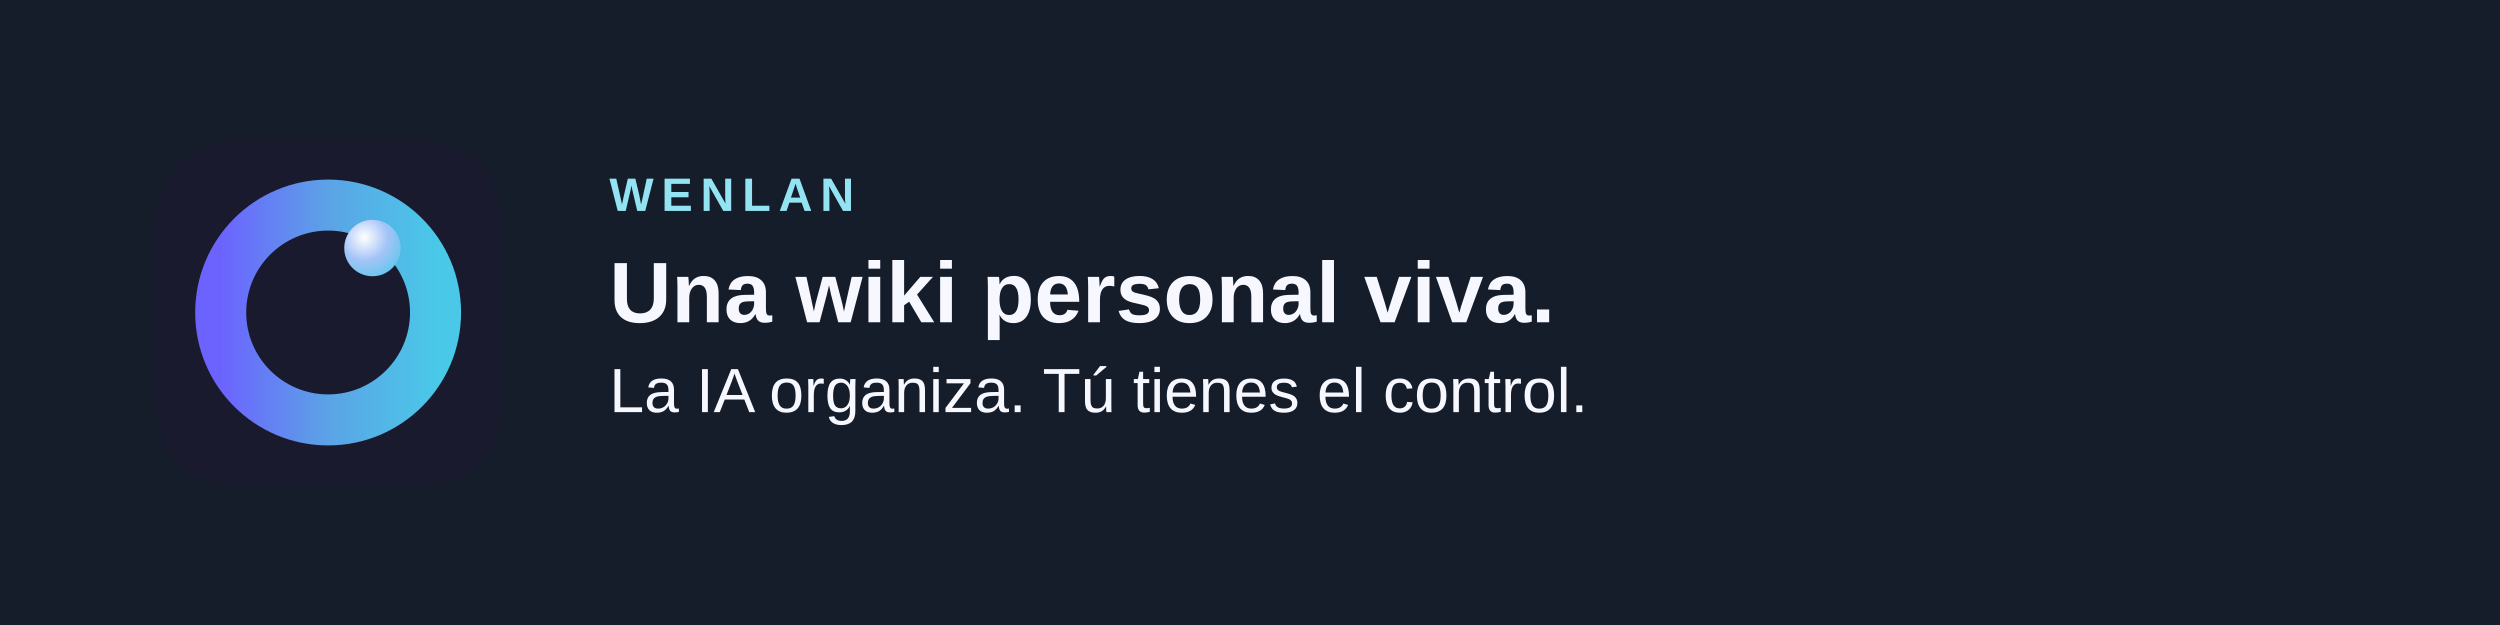
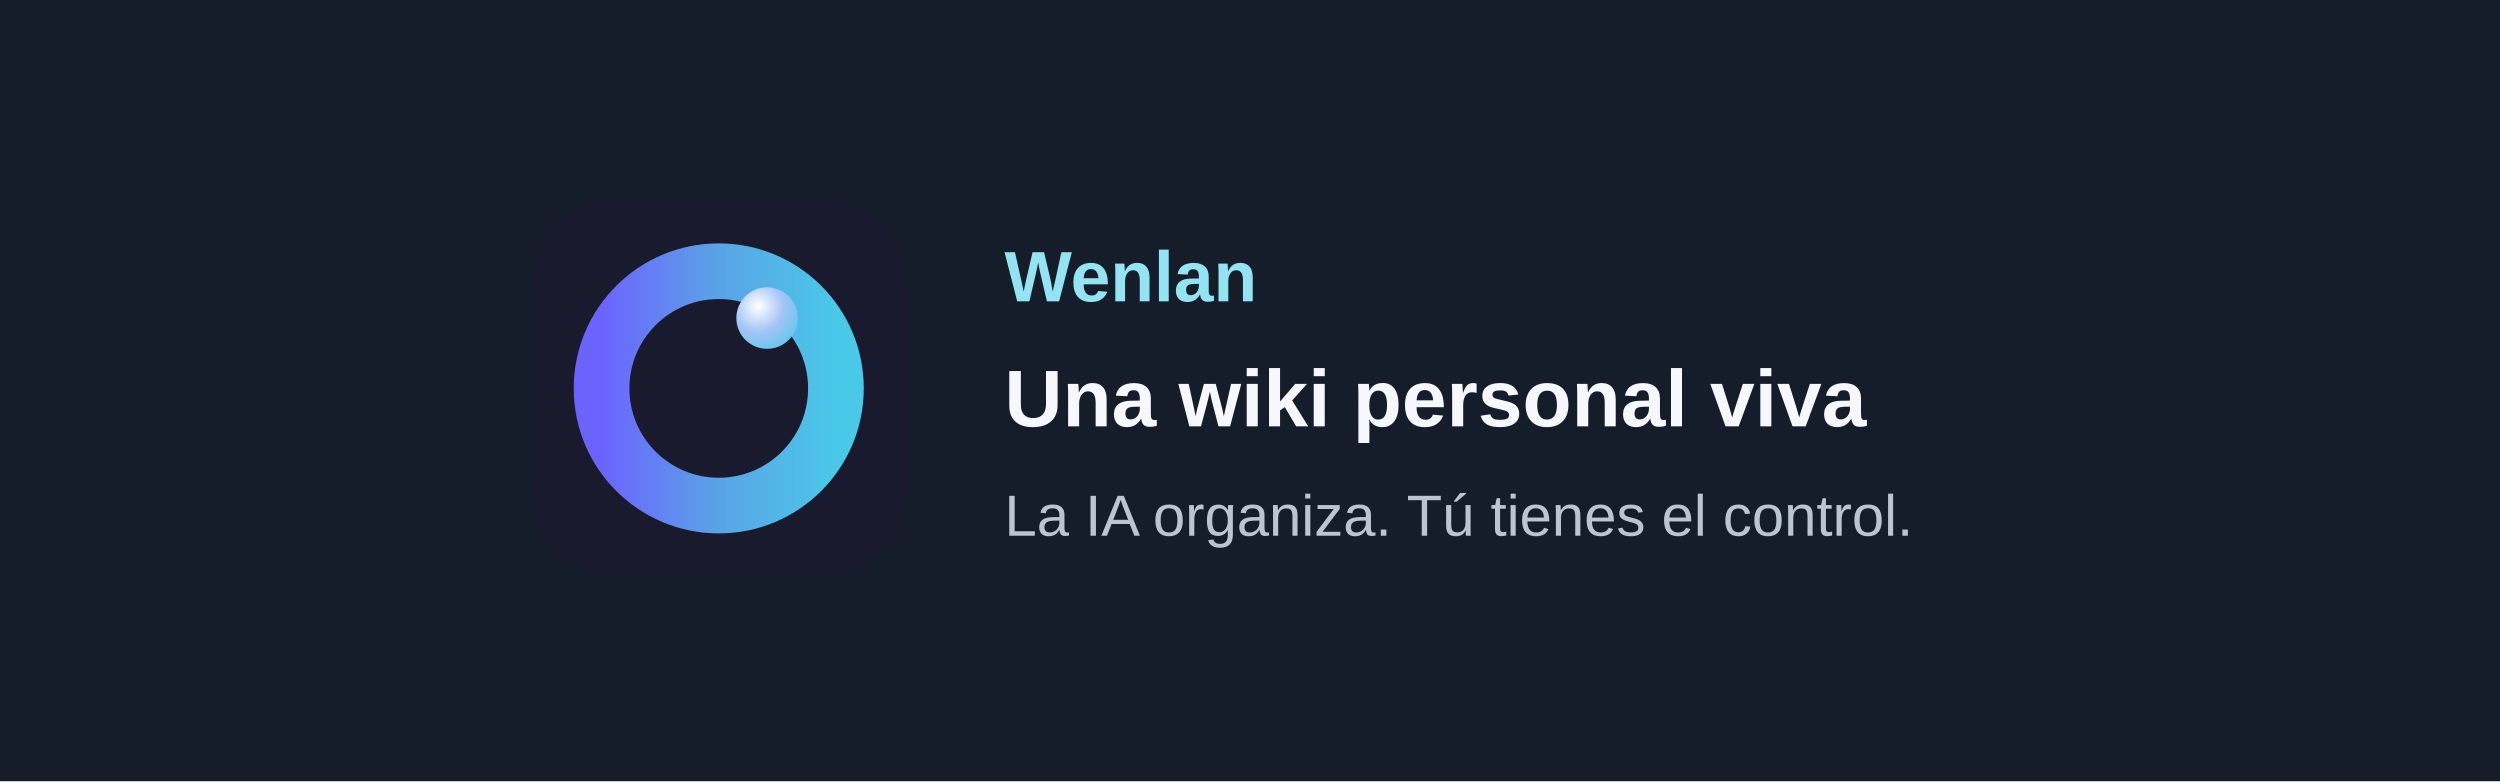
- <svg xmlns="http://www.w3.org/2000/svg" width="1280" height="320" viewBox="0 0 1280 320" fill="none" role="img" aria-labelledby="title desc">
-   <rect width="1280" height="320" fill="#151D2B" />
-   <g transform="translate(80 72) scale(0.34375)">
-     <rect width="512" height="512" rx="112" fill="#1A1A2E" />
-     <circle cx="256" cy="256" r="160" fill="none" stroke="url(#banner-es-ES-desktop-ring)" stroke-width="76" />
-     <circle cx="322" cy="160" r="42" fill="url(#banner-es-ES-desktop-orb)" />
+ <svg xmlns="http://www.w3.org/2000/svg" width="1120" height="350" viewBox="0 0 1120 350" fill="none" role="img" aria-labelledby="title desc">
+   <rect width="1120" height="350" fill="#151D2B" />
+   <g transform="translate(150 22)">
+     <g transform="translate(88 68) scale(0.328125)">
+       <rect width="512" height="512" rx="112" fill="#1A1A2E" />
+       <circle cx="256" cy="256" r="160" fill="none" stroke="url(#banner-es-ES-desktop-ring)" stroke-width="76" />
+       <circle cx="322" cy="160" r="42" fill="url(#banner-es-ES-desktop-orb)" />
+     </g>
+     <text x="300" y="113" fill="#93E3F2" font-size="32" font-weight="600" text-anchor="start">
+       <tspan font-family="-apple-system, BlinkMacSystemFont, &quot;SF Pro Display&quot;, &quot;Helvetica Neue&quot;, Arial, sans-serif">Wenlan</tspan>
+     </text>
+     <text x="300" y="169" fill="#F7F8FF" font-family="-apple-system, BlinkMacSystemFont, &quot;SF Pro Display&quot;, &quot;Helvetica Neue&quot;, Arial, sans-serif" font-size="36" font-weight="600" text-anchor="start">Una wiki personal viva</text>
+     <text x="300" y="218" fill="#BAC4D2" font-family="-apple-system, BlinkMacSystemFont, &quot;SF Pro Display&quot;, &quot;Helvetica Neue&quot;, Arial, sans-serif" font-size="26" font-weight="400" text-anchor="start">La IA organiza. Tú tienes el control.</text>
  </g>
-   <text x="312" y="108" fill="#93E3F2" font-family="Arial, &quot;Helvetica Neue&quot;, sans-serif" font-size="24" font-weight="700" text-anchor="start" letter-spacing="4">WENLAN</text>
-   <text x="312" y="165" fill="#F7F8FF" font-family="Arial, &quot;Helvetica Neue&quot;, sans-serif" font-size="44" font-weight="700" text-anchor="start">Una wiki personal viva.</text>
-   <text x="312" y="211" fill="#F7F8FF" font-family="Arial, &quot;Helvetica Neue&quot;, sans-serif" font-size="32" font-weight="400" text-anchor="start">La IA organiza. Tú tienes el control.</text>
  <defs>
    <linearGradient id="banner-es-ES-desktop-ring" x1="96" y1="256" x2="416" y2="256" gradientUnits="userSpaceOnUse">
      <stop stop-color="#6C63FF" />
      <stop offset="0.5" stop-color="#5BA3E6" />
      <stop offset="1" stop-color="#4AC8E8" />
    </linearGradient>
    <radialGradient id="banner-es-ES-desktop-orb" cx="0" cy="0" r="1" gradientUnits="userSpaceOnUse" gradientTransform="translate(310 144) rotate(52.125) scale(76.0263)">
      <stop stop-color="#FFFFFF" />
      <stop offset="0.45" stop-color="#A5C4F7" />
      <stop offset="1" stop-color="#4AC8E8" />
    </radialGradient>
  </defs>
</svg>
